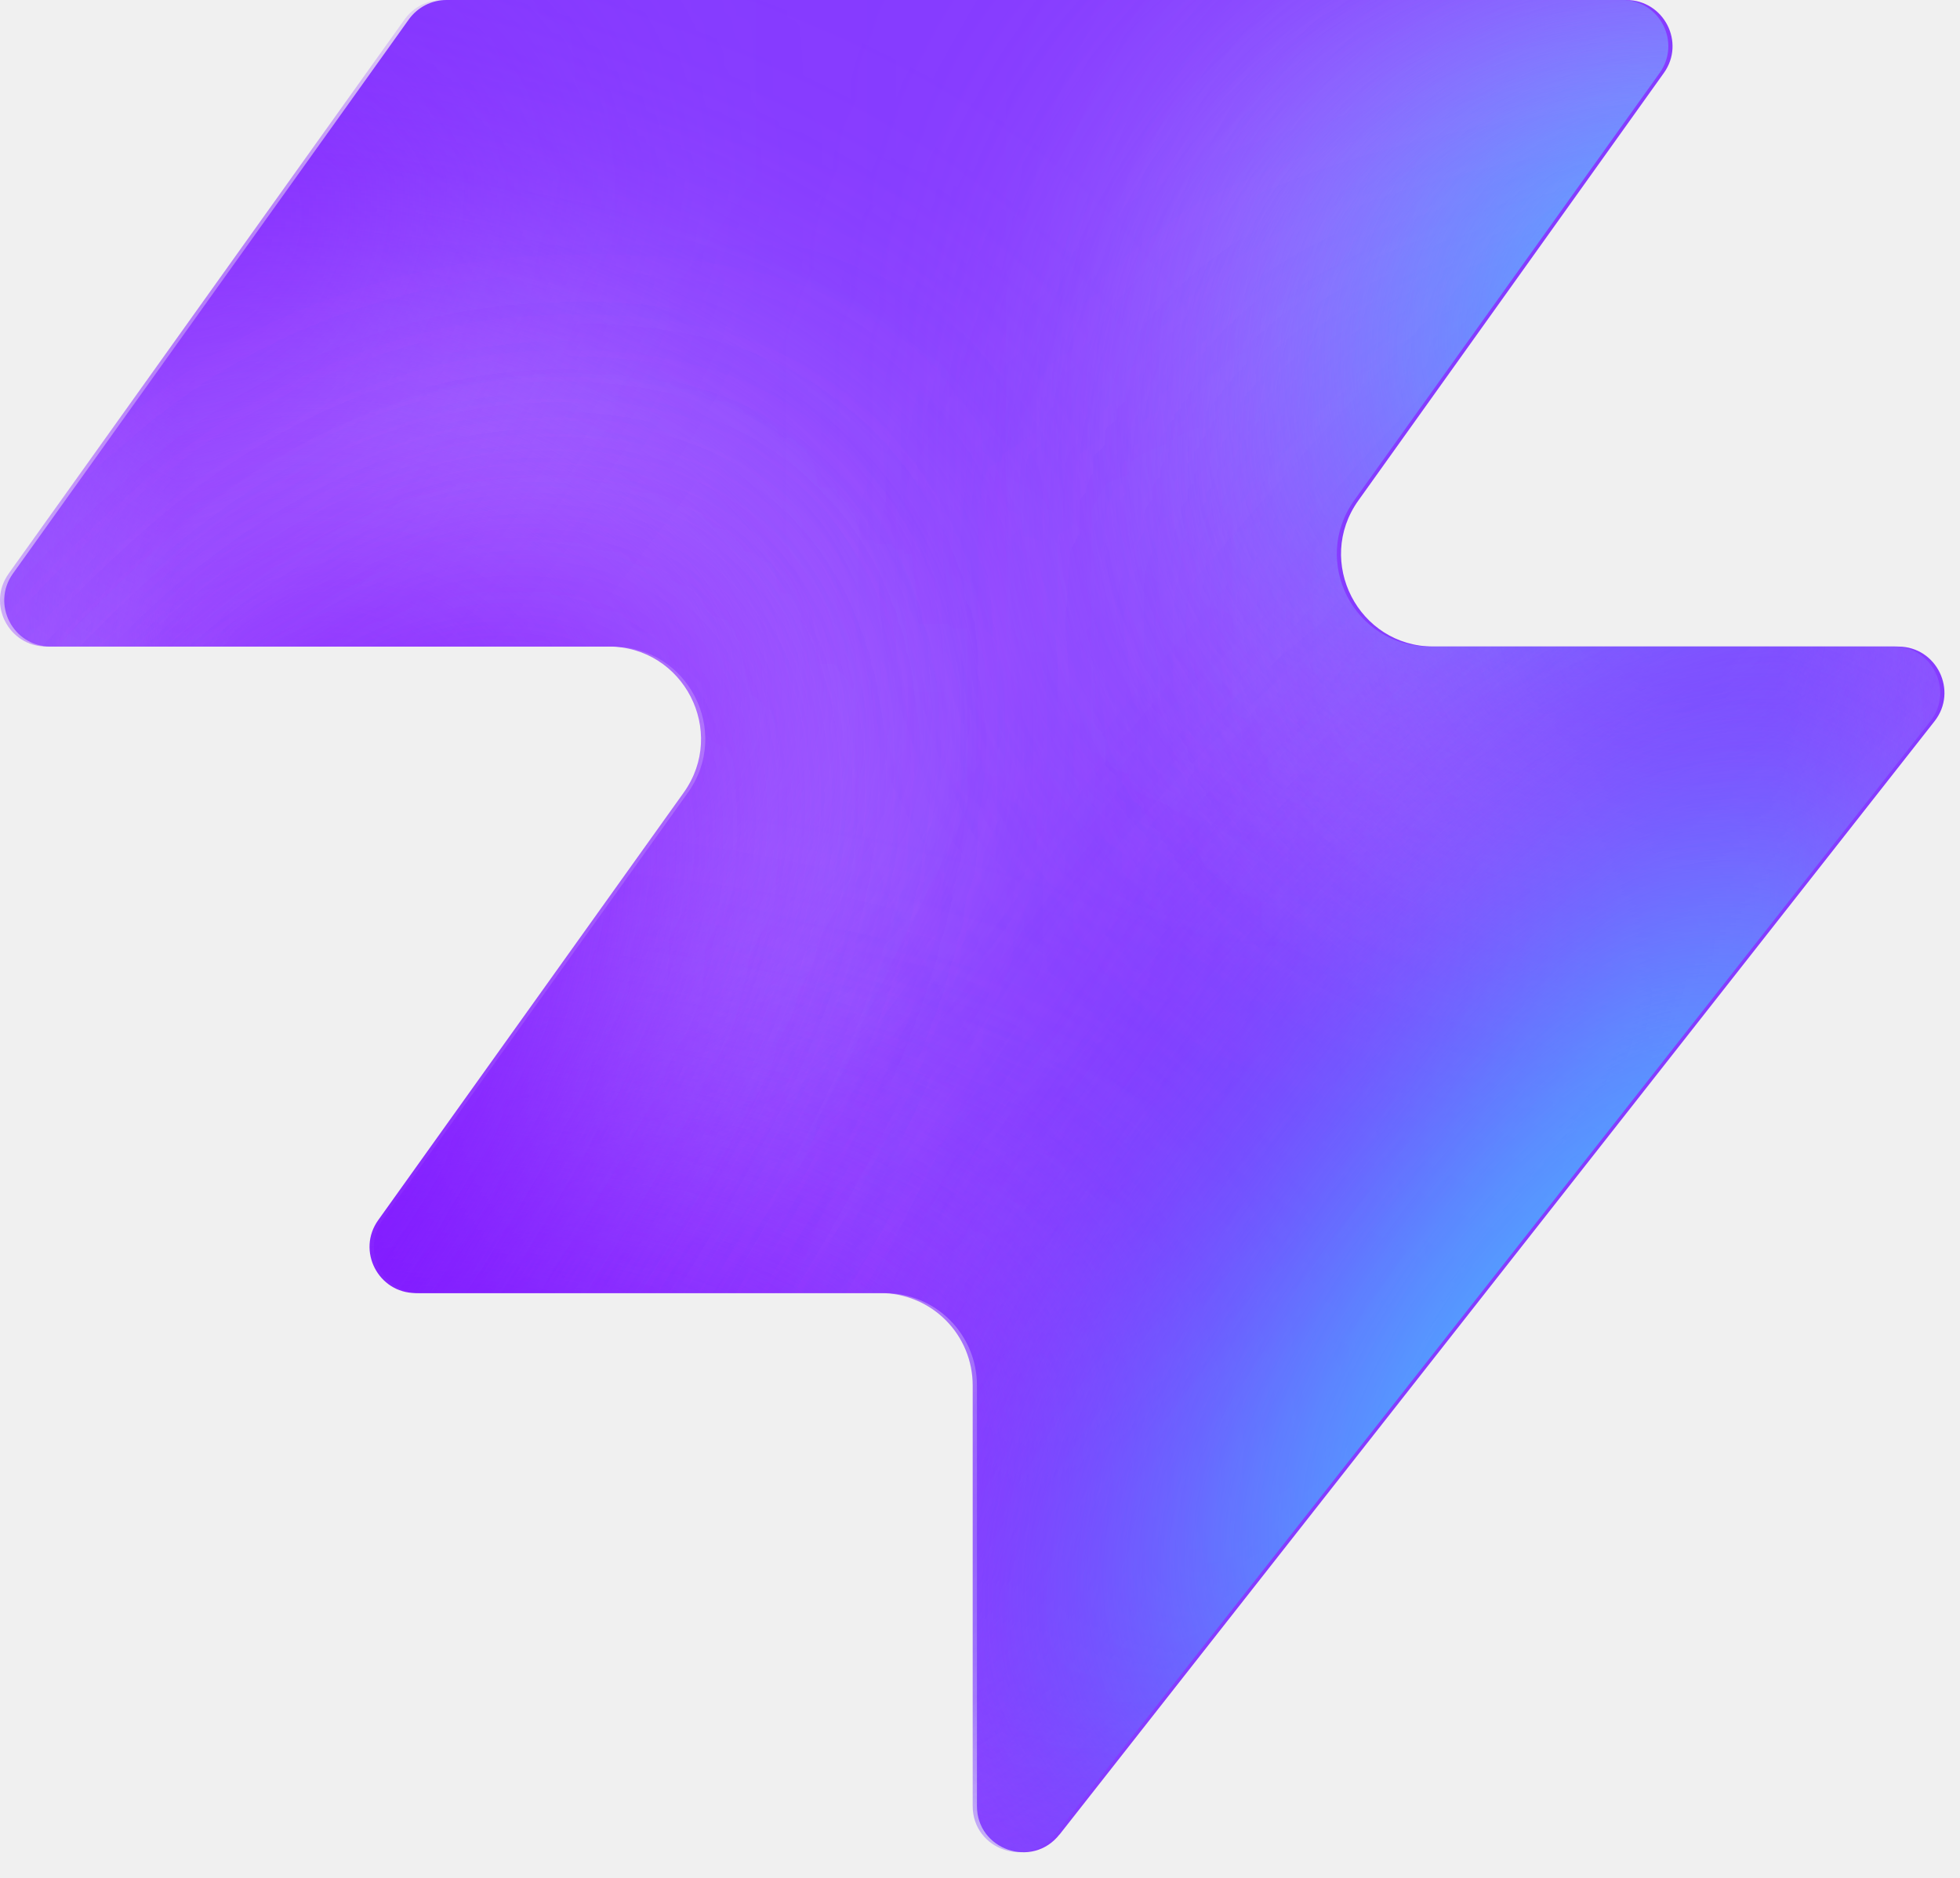
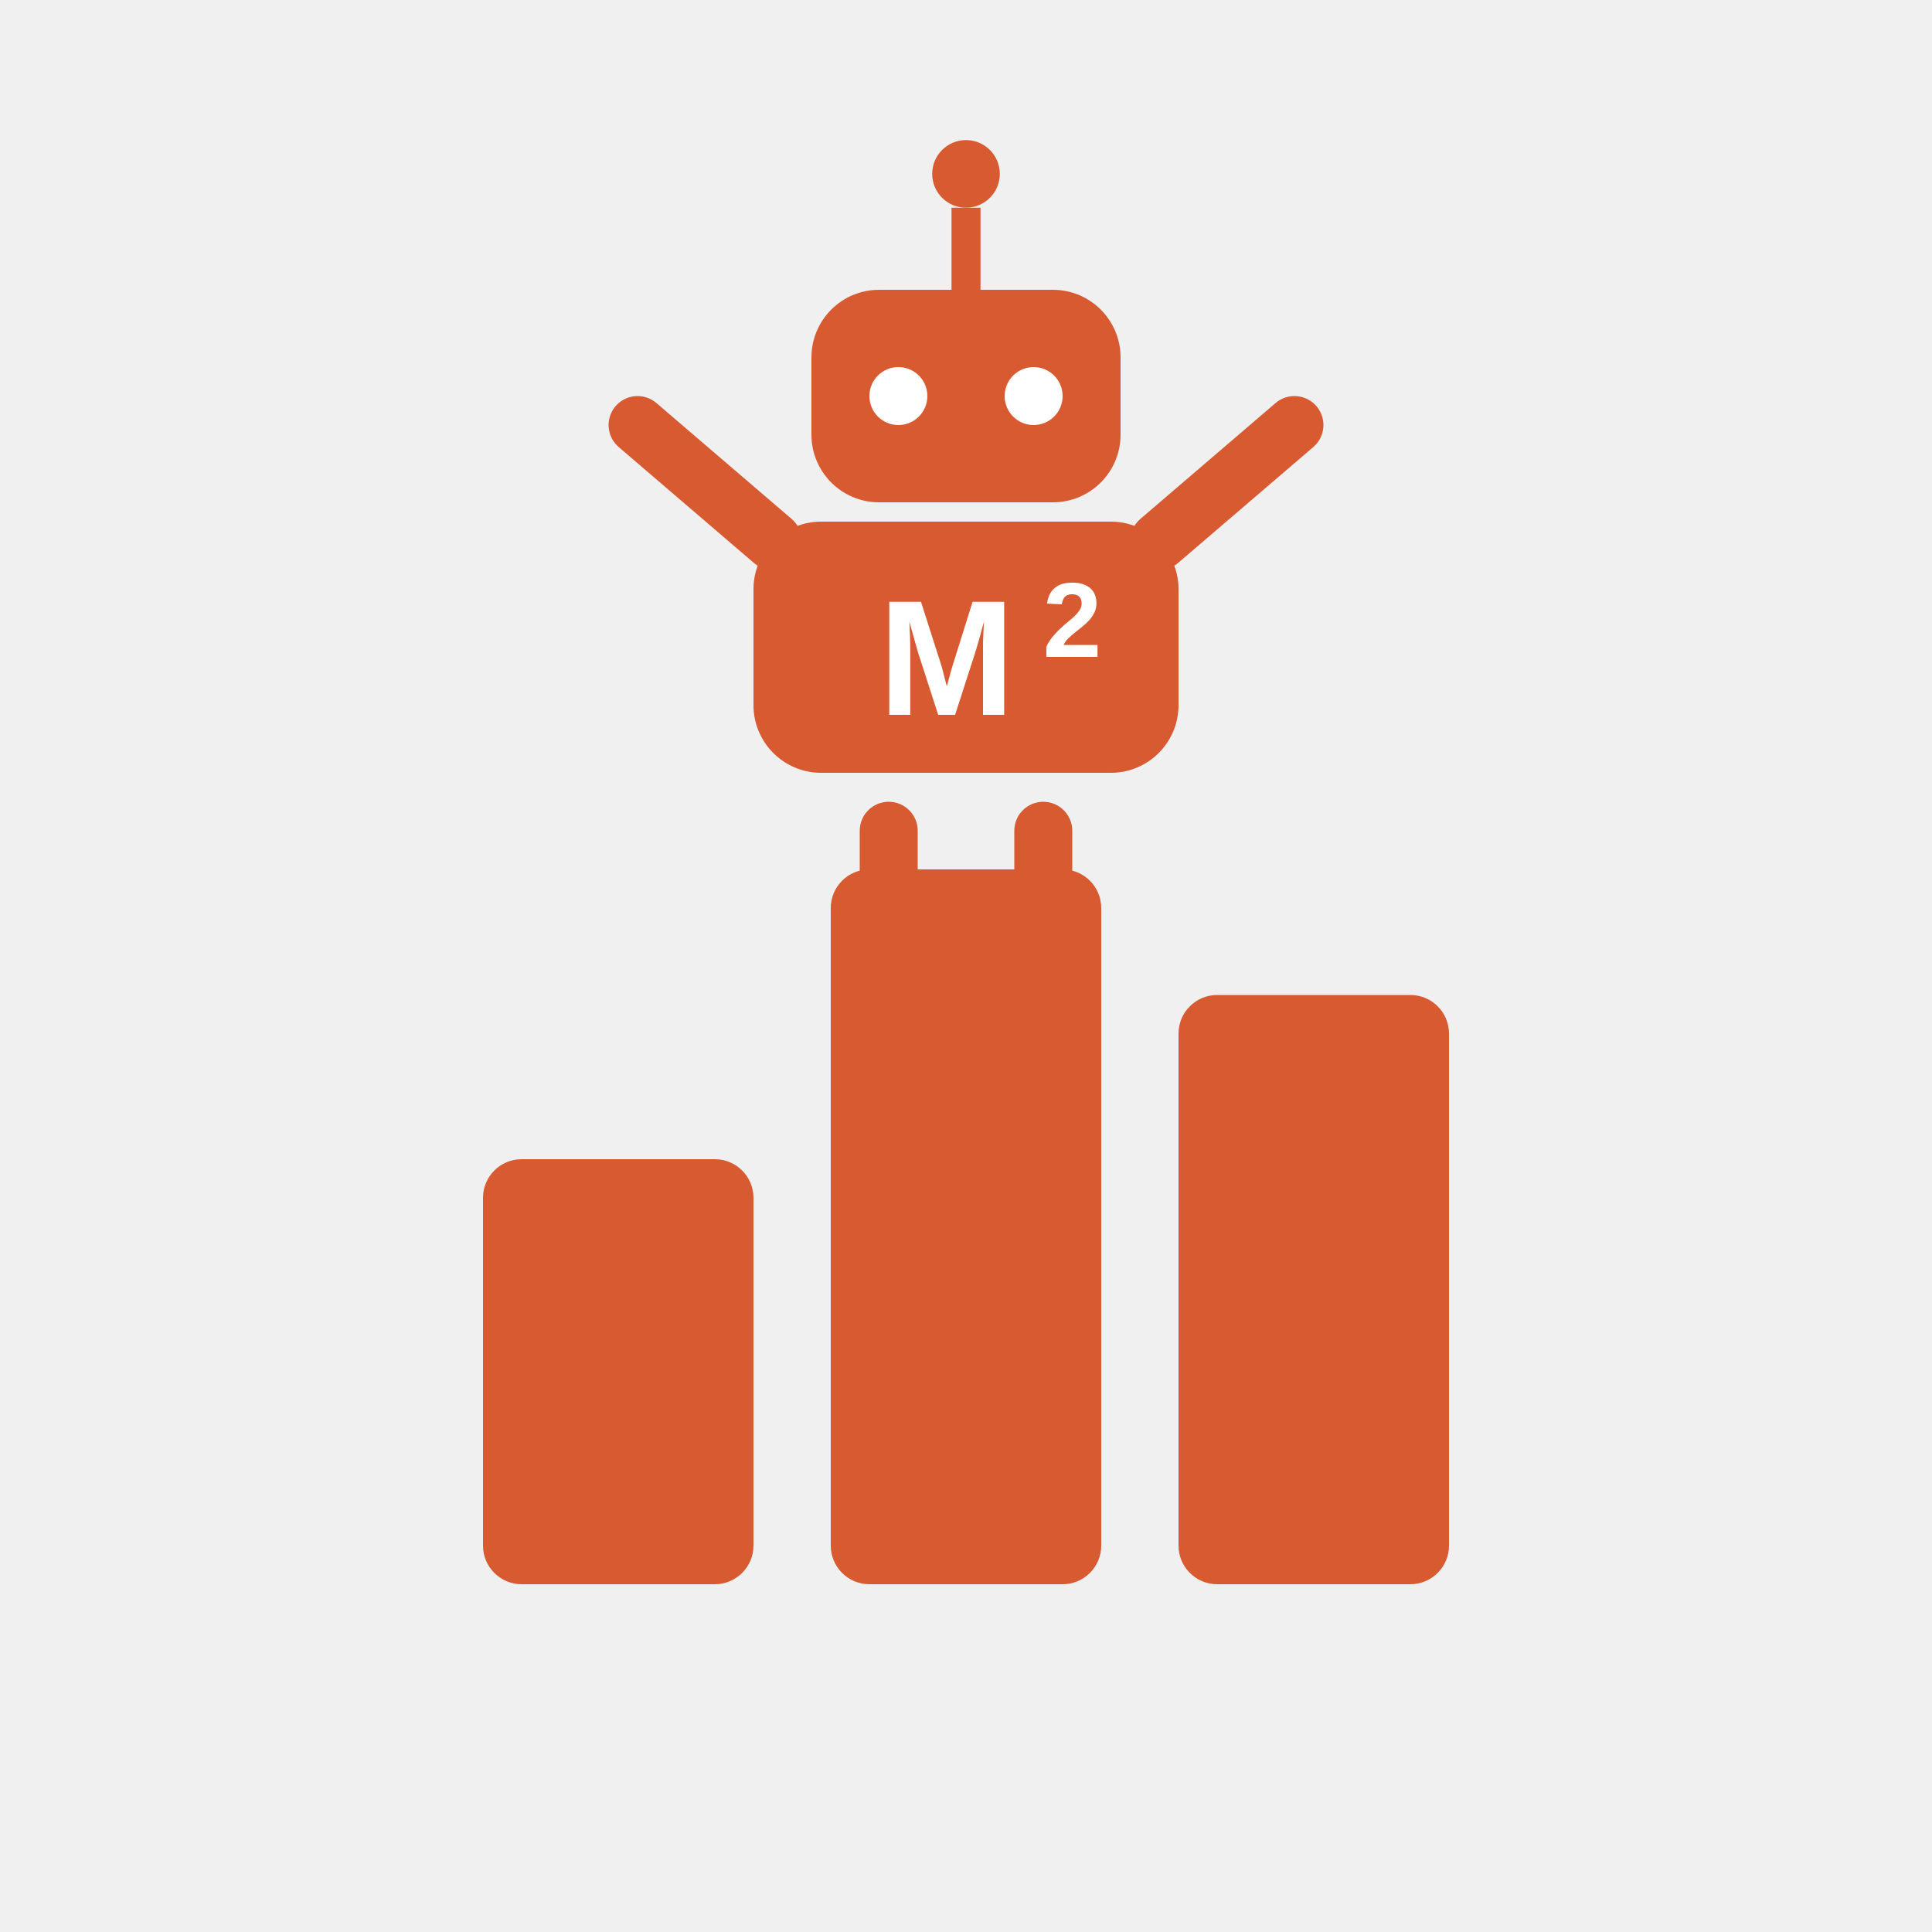
- <svg xmlns="http://www.w3.org/2000/svg" width="48" height="46" fill="none" viewBox="0 0 48 46">
-   <path fill="#863bff" d="M25.946 44.938c-.664.845-2.021.375-2.021-.698V33.937a2.26 2.26 0 0 0-2.262-2.262H10.287c-.92 0-1.456-1.04-.92-1.788l7.48-10.471c1.07-1.497 0-3.578-1.842-3.578H1.237c-.92 0-1.456-1.04-.92-1.788L10.013.474c.214-.297.556-.474.92-.474h28.894c.92 0 1.456 1.04.92 1.788l-7.48 10.471c-1.07 1.498 0 3.579 1.842 3.579h11.377c.943 0 1.473 1.088.89 1.83L25.947 44.94z" style="fill:#863bff;fill:color(display-p3 .525 .23 1);fill-opacity:1" />
-   <mask id="a" width="48" height="46" x="0" y="0" maskUnits="userSpaceOnUse" style="mask-type:alpha">
-     <path fill="#000" d="M25.842 44.938c-.664.844-2.021.375-2.021-.698V33.937a2.26 2.26 0 0 0-2.262-2.262H10.183c-.92 0-1.456-1.04-.92-1.788l7.48-10.471c1.07-1.498 0-3.579-1.842-3.579H1.133c-.92 0-1.456-1.04-.92-1.787L9.91.473c.214-.297.556-.474.92-.474h28.894c.92 0 1.456 1.04.92 1.788l-7.48 10.471c-1.07 1.498 0 3.578 1.842 3.578h11.377c.943 0 1.473 1.088.89 1.832L25.843 44.94z" style="fill:#000;fill-opacity:1" />
-   </mask>
-   <g mask="url(#a)">
-     <g filter="url(#b)">
-       <ellipse cx="5.508" cy="14.704" fill="#ede6ff" rx="5.508" ry="14.704" style="fill:#ede6ff;fill:color(display-p3 .927 .903 1);fill-opacity:1" transform="matrix(.00324 1 1 -.00324 -4.47 31.516)" />
-     </g>
-     <g filter="url(#c)">
-       <ellipse cx="10.399" cy="29.851" fill="#ede6ff" rx="10.399" ry="29.851" style="fill:#ede6ff;fill:color(display-p3 .927 .903 1);fill-opacity:1" transform="matrix(.00324 1 1 -.00324 -39.328 7.883)" />
-     </g>
-     <g filter="url(#d)">
-       <ellipse cx="5.508" cy="30.487" fill="#7e14ff" rx="5.508" ry="30.487" style="fill:#7e14ff;fill:color(display-p3 .492 .077 1);fill-opacity:1" transform="rotate(89.814 -25.913 -14.639)scale(1 -1)" />
-     </g>
-     <g filter="url(#e)">
-       <ellipse cx="5.508" cy="30.599" fill="#7e14ff" rx="5.508" ry="30.599" style="fill:#7e14ff;fill:color(display-p3 .492 .077 1);fill-opacity:1" transform="rotate(89.814 -32.644 -3.334)scale(1 -1)" />
-     </g>
-     <g filter="url(#f)">
-       <ellipse cx="5.508" cy="30.599" fill="#7e14ff" rx="5.508" ry="30.599" style="fill:#7e14ff;fill:color(display-p3 .492 .077 1);fill-opacity:1" transform="matrix(.00324 1 1 -.00324 -34.34 30.47)" />
-     </g>
-     <g filter="url(#g)">
-       <ellipse cx="14.072" cy="22.078" fill="#ede6ff" rx="14.072" ry="22.078" style="fill:#ede6ff;fill:color(display-p3 .927 .903 1);fill-opacity:1" transform="rotate(93.35 24.506 48.493)scale(-1 1)" />
-     </g>
-     <g filter="url(#h)">
-       <ellipse cx="3.47" cy="21.501" fill="#7e14ff" rx="3.47" ry="21.501" style="fill:#7e14ff;fill:color(display-p3 .492 .077 1);fill-opacity:1" transform="rotate(89.009 28.708 47.59)scale(-1 1)" />
-     </g>
-     <g filter="url(#i)">
-       <ellipse cx="3.47" cy="21.501" fill="#7e14ff" rx="3.47" ry="21.501" style="fill:#7e14ff;fill:color(display-p3 .492 .077 1);fill-opacity:1" transform="rotate(89.009 28.708 47.59)scale(-1 1)" />
-     </g>
-     <g filter="url(#j)">
-       <ellipse cx=".387" cy="8.972" fill="#7e14ff" rx="4.407" ry="29.108" style="fill:#7e14ff;fill:color(display-p3 .492 .077 1);fill-opacity:1" transform="rotate(39.51 .387 8.972)" />
-     </g>
-     <g filter="url(#k)">
-       <ellipse cx="47.523" cy="-6.092" fill="#7e14ff" rx="4.407" ry="29.108" style="fill:#7e14ff;fill:color(display-p3 .492 .077 1);fill-opacity:1" transform="rotate(37.892 47.523 -6.092)" />
-     </g>
-     <g filter="url(#l)">
-       <ellipse cx="41.412" cy="6.333" fill="#47bfff" rx="5.971" ry="9.665" style="fill:#47bfff;fill:color(display-p3 .28 .748 1);fill-opacity:1" transform="rotate(37.892 41.412 6.333)" />
-     </g>
-     <g filter="url(#m)">
-       <ellipse cx="-1.879" cy="38.332" fill="#7e14ff" rx="4.407" ry="29.108" style="fill:#7e14ff;fill:color(display-p3 .492 .077 1);fill-opacity:1" transform="rotate(37.892 -1.88 38.332)" />
-     </g>
-     <g filter="url(#n)">
-       <ellipse cx="-1.879" cy="38.332" fill="#7e14ff" rx="4.407" ry="29.108" style="fill:#7e14ff;fill:color(display-p3 .492 .077 1);fill-opacity:1" transform="rotate(37.892 -1.88 38.332)" />
-     </g>
-     <g filter="url(#o)">
-       <ellipse cx="35.651" cy="29.907" fill="#7e14ff" rx="4.407" ry="29.108" style="fill:#7e14ff;fill:color(display-p3 .492 .077 1);fill-opacity:1" transform="rotate(37.892 35.651 29.907)" />
-     </g>
-     <g filter="url(#p)">
-       <ellipse cx="38.418" cy="32.4" fill="#47bfff" rx="5.971" ry="15.297" style="fill:#47bfff;fill:color(display-p3 .28 .748 1);fill-opacity:1" transform="rotate(37.892 38.418 32.4)" />
-     </g>
+ <svg xmlns="http://www.w3.org/2000/svg" viewBox="0 0 200 200" width="200" height="200">
+   <g fill="#D85A30">
+     <rect x="50" y="120" width="28" height="44" rx="4" />
+     <rect x="86" y="90" width="28" height="74" rx="4" />
+     <rect x="122" y="103" width="28" height="61" rx="4" />
+     <line x1="80" y1="56" x2="66" y2="44" stroke="#D85A30" stroke-width="6" stroke-linecap="round" />
+     <line x1="120" y1="56" x2="134" y2="44" stroke="#D85A30" stroke-width="6" stroke-linecap="round" />
+     <line x1="92" y1="86" x2="92" y2="94" stroke="#D85A30" stroke-width="6" stroke-linecap="round" />
+     <line x1="108" y1="86" x2="108" y2="94" stroke="#D85A30" stroke-width="6" stroke-linecap="round" />
+     <rect x="84" y="30" width="32" height="22" rx="7" />
+     <circle cx="100" cy="18" r="3.5" />
+     <line x1="100" y1="21.5" x2="100" y2="30" stroke="#D85A30" stroke-width="3" />
+     <circle cx="93" cy="41" r="3" fill="#FFFFFF" />
+     <circle cx="107" cy="41" r="3" fill="#FFFFFF" />
+     <rect x="78" y="54" width="44" height="26" rx="7" />
+     <text x="98" y="74" text-anchor="middle" font-family="Arial, Helvetica, sans-serif" font-weight="700" font-size="17" fill="#FFFFFF">M</text>
+     <text x="111" y="68" text-anchor="middle" font-family="Arial, Helvetica, sans-serif" font-weight="700" font-size="11" fill="#FFFFFF">2</text>
  </g>
-   <defs>
-     <filter id="b" width="60.045" height="41.654" x="-19.77" y="16.149" color-interpolation-filters="sRGB" filterUnits="userSpaceOnUse">
-       <feFlood flood-opacity="0" result="BackgroundImageFix" />
-       <feBlend in="SourceGraphic" in2="BackgroundImageFix" result="shape" />
-       <feGaussianBlur result="effect1_foregroundBlur_2002_17158" stdDeviation="7.659" />
-     </filter>
-     <filter id="c" width="90.34" height="51.437" x="-54.613" y="-7.533" color-interpolation-filters="sRGB" filterUnits="userSpaceOnUse">
-       <feFlood flood-opacity="0" result="BackgroundImageFix" />
-       <feBlend in="SourceGraphic" in2="BackgroundImageFix" result="shape" />
-       <feGaussianBlur result="effect1_foregroundBlur_2002_17158" stdDeviation="7.659" />
-     </filter>
-     <filter id="d" width="79.355" height="29.4" x="-49.64" y="2.03" color-interpolation-filters="sRGB" filterUnits="userSpaceOnUse">
-       <feFlood flood-opacity="0" result="BackgroundImageFix" />
-       <feBlend in="SourceGraphic" in2="BackgroundImageFix" result="shape" />
-       <feGaussianBlur result="effect1_foregroundBlur_2002_17158" stdDeviation="4.596" />
-     </filter>
-     <filter id="e" width="79.579" height="29.4" x="-45.045" y="20.029" color-interpolation-filters="sRGB" filterUnits="userSpaceOnUse">
-       <feFlood flood-opacity="0" result="BackgroundImageFix" />
-       <feBlend in="SourceGraphic" in2="BackgroundImageFix" result="shape" />
-       <feGaussianBlur result="effect1_foregroundBlur_2002_17158" stdDeviation="4.596" />
-     </filter>
-     <filter id="f" width="79.579" height="29.4" x="-43.513" y="21.178" color-interpolation-filters="sRGB" filterUnits="userSpaceOnUse">
-       <feFlood flood-opacity="0" result="BackgroundImageFix" />
-       <feBlend in="SourceGraphic" in2="BackgroundImageFix" result="shape" />
-       <feGaussianBlur result="effect1_foregroundBlur_2002_17158" stdDeviation="4.596" />
-     </filter>
-     <filter id="g" width="74.749" height="58.852" x="15.756" y="-17.901" color-interpolation-filters="sRGB" filterUnits="userSpaceOnUse">
-       <feFlood flood-opacity="0" result="BackgroundImageFix" />
-       <feBlend in="SourceGraphic" in2="BackgroundImageFix" result="shape" />
-       <feGaussianBlur result="effect1_foregroundBlur_2002_17158" stdDeviation="7.659" />
-     </filter>
-     <filter id="h" width="61.377" height="25.362" x="23.548" y="2.284" color-interpolation-filters="sRGB" filterUnits="userSpaceOnUse">
-       <feFlood flood-opacity="0" result="BackgroundImageFix" />
-       <feBlend in="SourceGraphic" in2="BackgroundImageFix" result="shape" />
-       <feGaussianBlur result="effect1_foregroundBlur_2002_17158" stdDeviation="4.596" />
-     </filter>
-     <filter id="i" width="61.377" height="25.362" x="23.548" y="2.284" color-interpolation-filters="sRGB" filterUnits="userSpaceOnUse">
-       <feFlood flood-opacity="0" result="BackgroundImageFix" />
-       <feBlend in="SourceGraphic" in2="BackgroundImageFix" result="shape" />
-       <feGaussianBlur result="effect1_foregroundBlur_2002_17158" stdDeviation="4.596" />
-     </filter>
-     <filter id="j" width="56.045" height="63.649" x="-27.636" y="-22.853" color-interpolation-filters="sRGB" filterUnits="userSpaceOnUse">
-       <feFlood flood-opacity="0" result="BackgroundImageFix" />
-       <feBlend in="SourceGraphic" in2="BackgroundImageFix" result="shape" />
-       <feGaussianBlur result="effect1_foregroundBlur_2002_17158" stdDeviation="4.596" />
-     </filter>
-     <filter id="k" width="54.814" height="64.646" x="20.116" y="-38.415" color-interpolation-filters="sRGB" filterUnits="userSpaceOnUse">
-       <feFlood flood-opacity="0" result="BackgroundImageFix" />
-       <feBlend in="SourceGraphic" in2="BackgroundImageFix" result="shape" />
-       <feGaussianBlur result="effect1_foregroundBlur_2002_17158" stdDeviation="4.596" />
-     </filter>
-     <filter id="l" width="33.541" height="35.313" x="24.641" y="-11.323" color-interpolation-filters="sRGB" filterUnits="userSpaceOnUse">
-       <feFlood flood-opacity="0" result="BackgroundImageFix" />
-       <feBlend in="SourceGraphic" in2="BackgroundImageFix" result="shape" />
-       <feGaussianBlur result="effect1_foregroundBlur_2002_17158" stdDeviation="4.596" />
-     </filter>
-     <filter id="m" width="54.814" height="64.646" x="-29.286" y="6.009" color-interpolation-filters="sRGB" filterUnits="userSpaceOnUse">
-       <feFlood flood-opacity="0" result="BackgroundImageFix" />
-       <feBlend in="SourceGraphic" in2="BackgroundImageFix" result="shape" />
-       <feGaussianBlur result="effect1_foregroundBlur_2002_17158" stdDeviation="4.596" />
-     </filter>
-     <filter id="n" width="54.814" height="64.646" x="-29.286" y="6.009" color-interpolation-filters="sRGB" filterUnits="userSpaceOnUse">
-       <feFlood flood-opacity="0" result="BackgroundImageFix" />
-       <feBlend in="SourceGraphic" in2="BackgroundImageFix" result="shape" />
-       <feGaussianBlur result="effect1_foregroundBlur_2002_17158" stdDeviation="4.596" />
-     </filter>
-     <filter id="o" width="54.814" height="64.646" x="8.244" y="-2.416" color-interpolation-filters="sRGB" filterUnits="userSpaceOnUse">
-       <feFlood flood-opacity="0" result="BackgroundImageFix" />
-       <feBlend in="SourceGraphic" in2="BackgroundImageFix" result="shape" />
-       <feGaussianBlur result="effect1_foregroundBlur_2002_17158" stdDeviation="4.596" />
-     </filter>
-     <filter id="p" width="39.409" height="43.623" x="18.713" y="10.588" color-interpolation-filters="sRGB" filterUnits="userSpaceOnUse">
-       <feFlood flood-opacity="0" result="BackgroundImageFix" />
-       <feBlend in="SourceGraphic" in2="BackgroundImageFix" result="shape" />
-       <feGaussianBlur result="effect1_foregroundBlur_2002_17158" stdDeviation="4.596" />
-     </filter>
-   </defs>
</svg>
